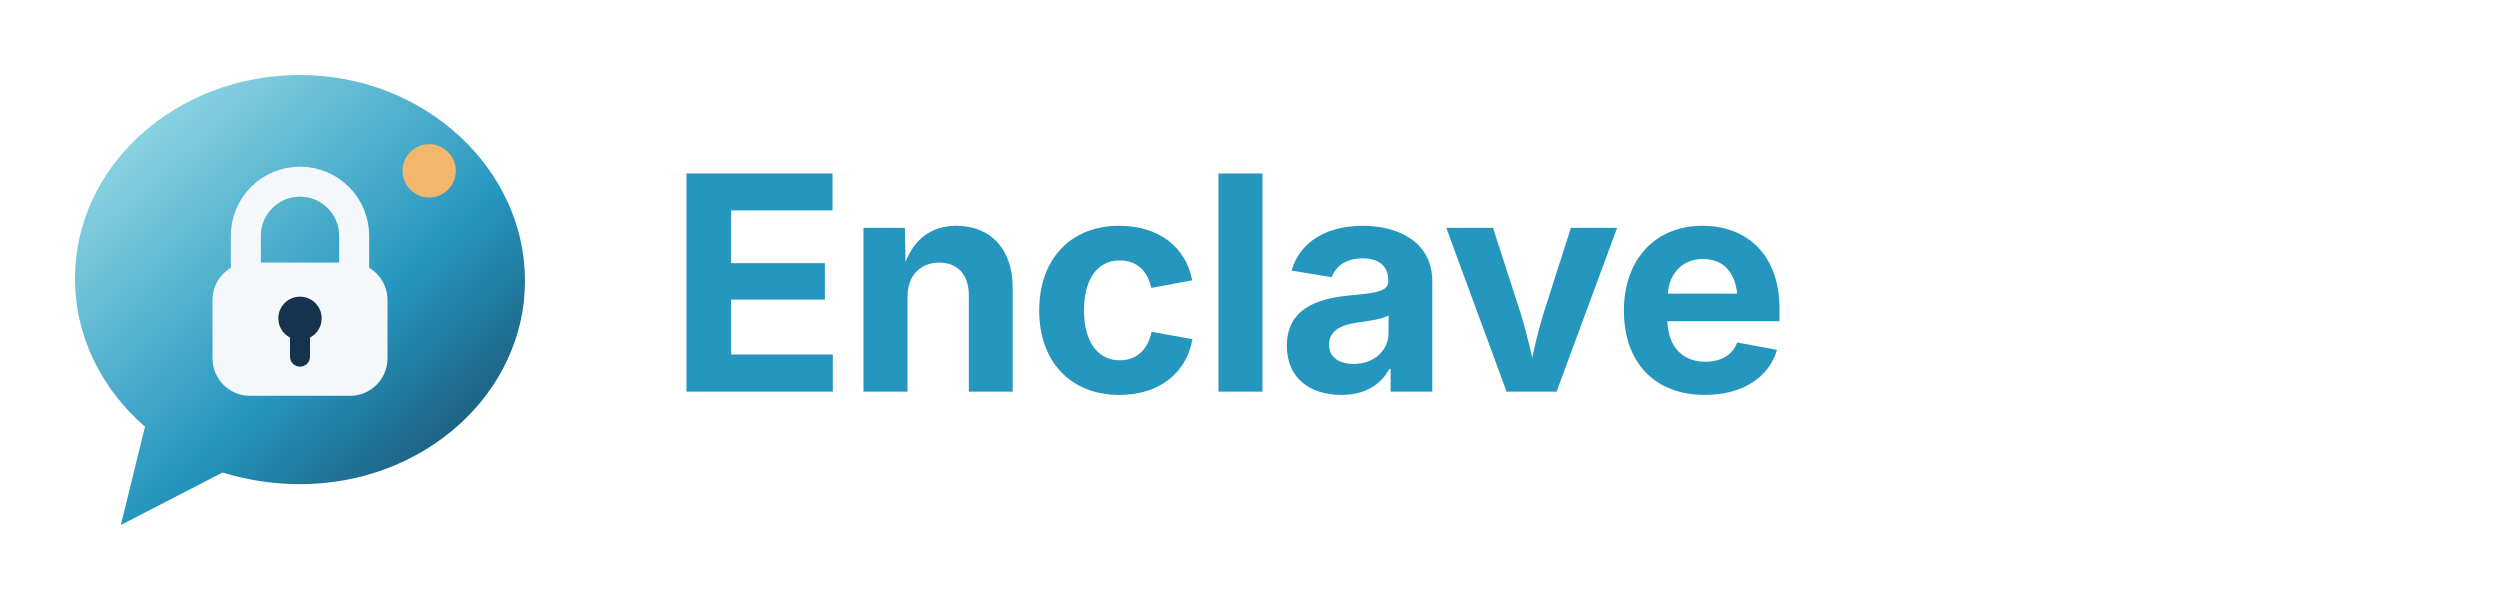
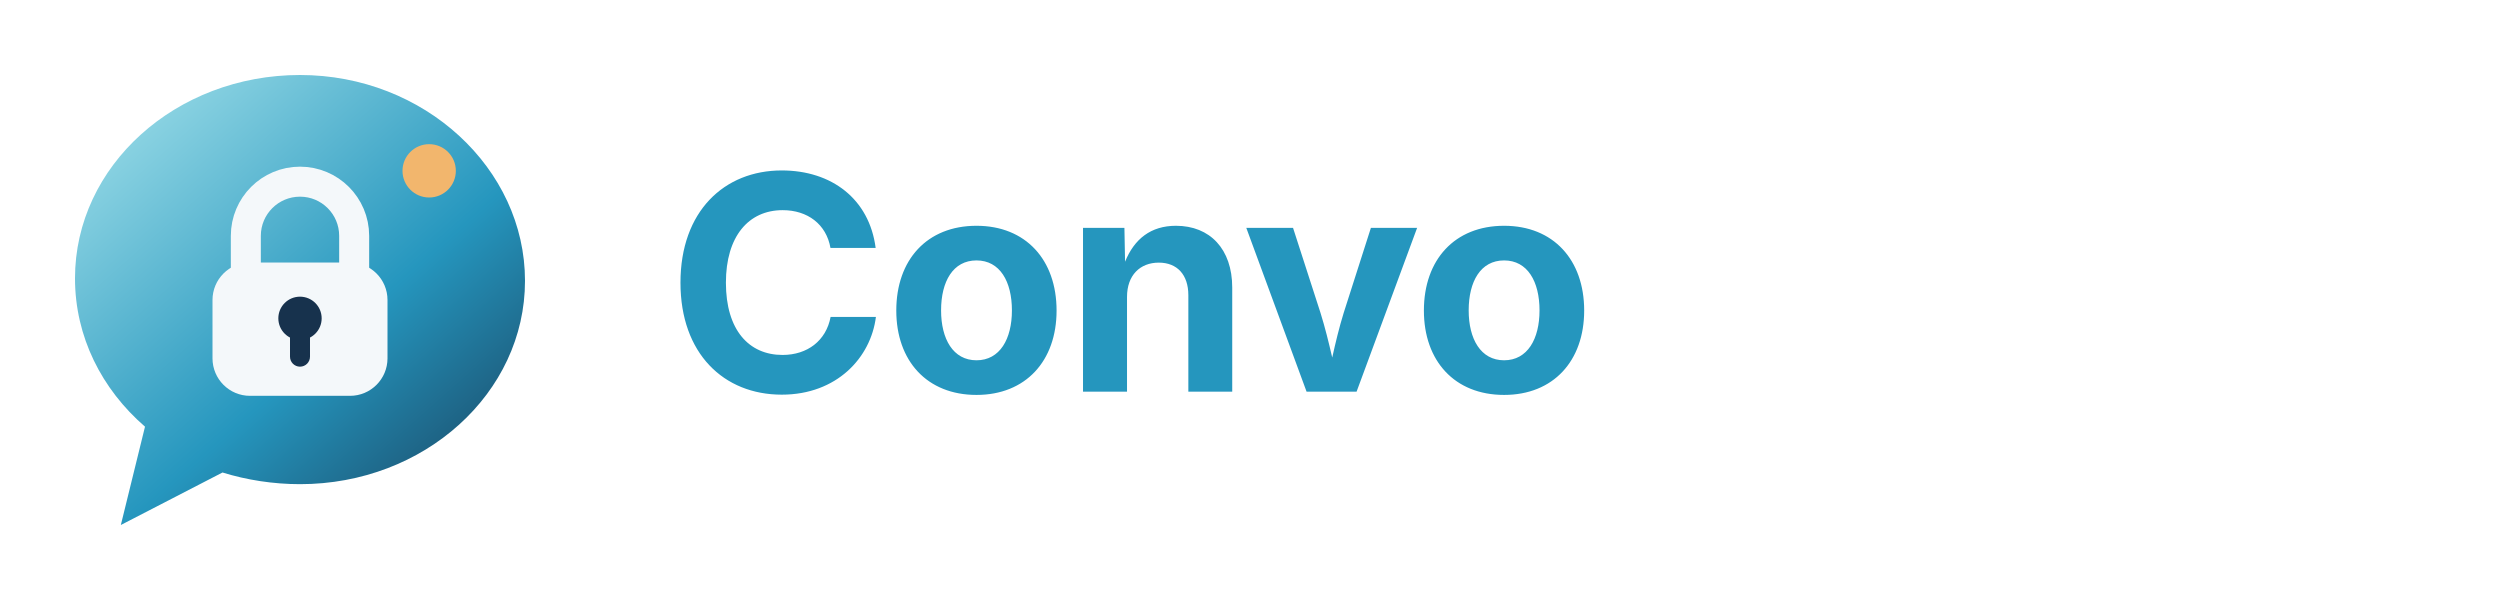
- <svg xmlns="http://www.w3.org/2000/svg" viewBox="0 0 300 72" role="img" aria-label="Enclave">
+ <svg xmlns="http://www.w3.org/2000/svg" viewBox="0 0 300 72" role="img" aria-label="Convo">
  <defs>
    <linearGradient id="enclave-wg" x1="14" y1="10" x2="60" y2="62" gradientUnits="userSpaceOnUse">
      <stop offset="0" stop-color="#8BD3E2" />
      <stop offset="0.5" stop-color="#2596BE" />
      <stop offset="1" stop-color="#17324D" />
    </linearGradient>
  </defs>
  <g transform="translate(4 4)">
    <path d="M32 5C17.1 5 5 15.9 5 29.4c0 7 3.2 13.3 8.4 17.8L10.5 59l12.2-6.3c2.9.9 6.1 1.4 9.3 1.4 14.9 0 27-10.9 27-24.4S46.9 5 32 5z" fill="url(#enclave-wg)" />
    <path d="M25.5 28.5v-4.2a6.5 6.5 0 0 1 13 0v4.2" fill="none" stroke="#F4F8FA" stroke-width="3.6" stroke-linecap="round" />
    <rect x="21.5" y="27.5" width="21" height="16" rx="4.5" fill="#F4F8FA" />
    <circle cx="32" cy="34.2" r="2.6" fill="#17324D" />
    <rect x="30.8" y="35" width="2.4" height="5" rx="1.2" fill="#17324D" />
    <circle cx="47.5" cy="16.5" r="3.2" fill="#F2B66D" />
  </g>
-   <text x="80" y="47" font-family="Inter, 'Segoe UI', Roboto, Helvetica, Arial, sans-serif" font-size="36" font-weight="700" letter-spacing="-0.5" fill="#2596BE">Enclave</text>
+   <text x="80" y="47" font-family="Inter, 'Segoe UI', Roboto, Helvetica, Arial, sans-serif" font-size="36" font-weight="700" letter-spacing="-0.5" fill="#2596BE">Convo</text>
</svg>
